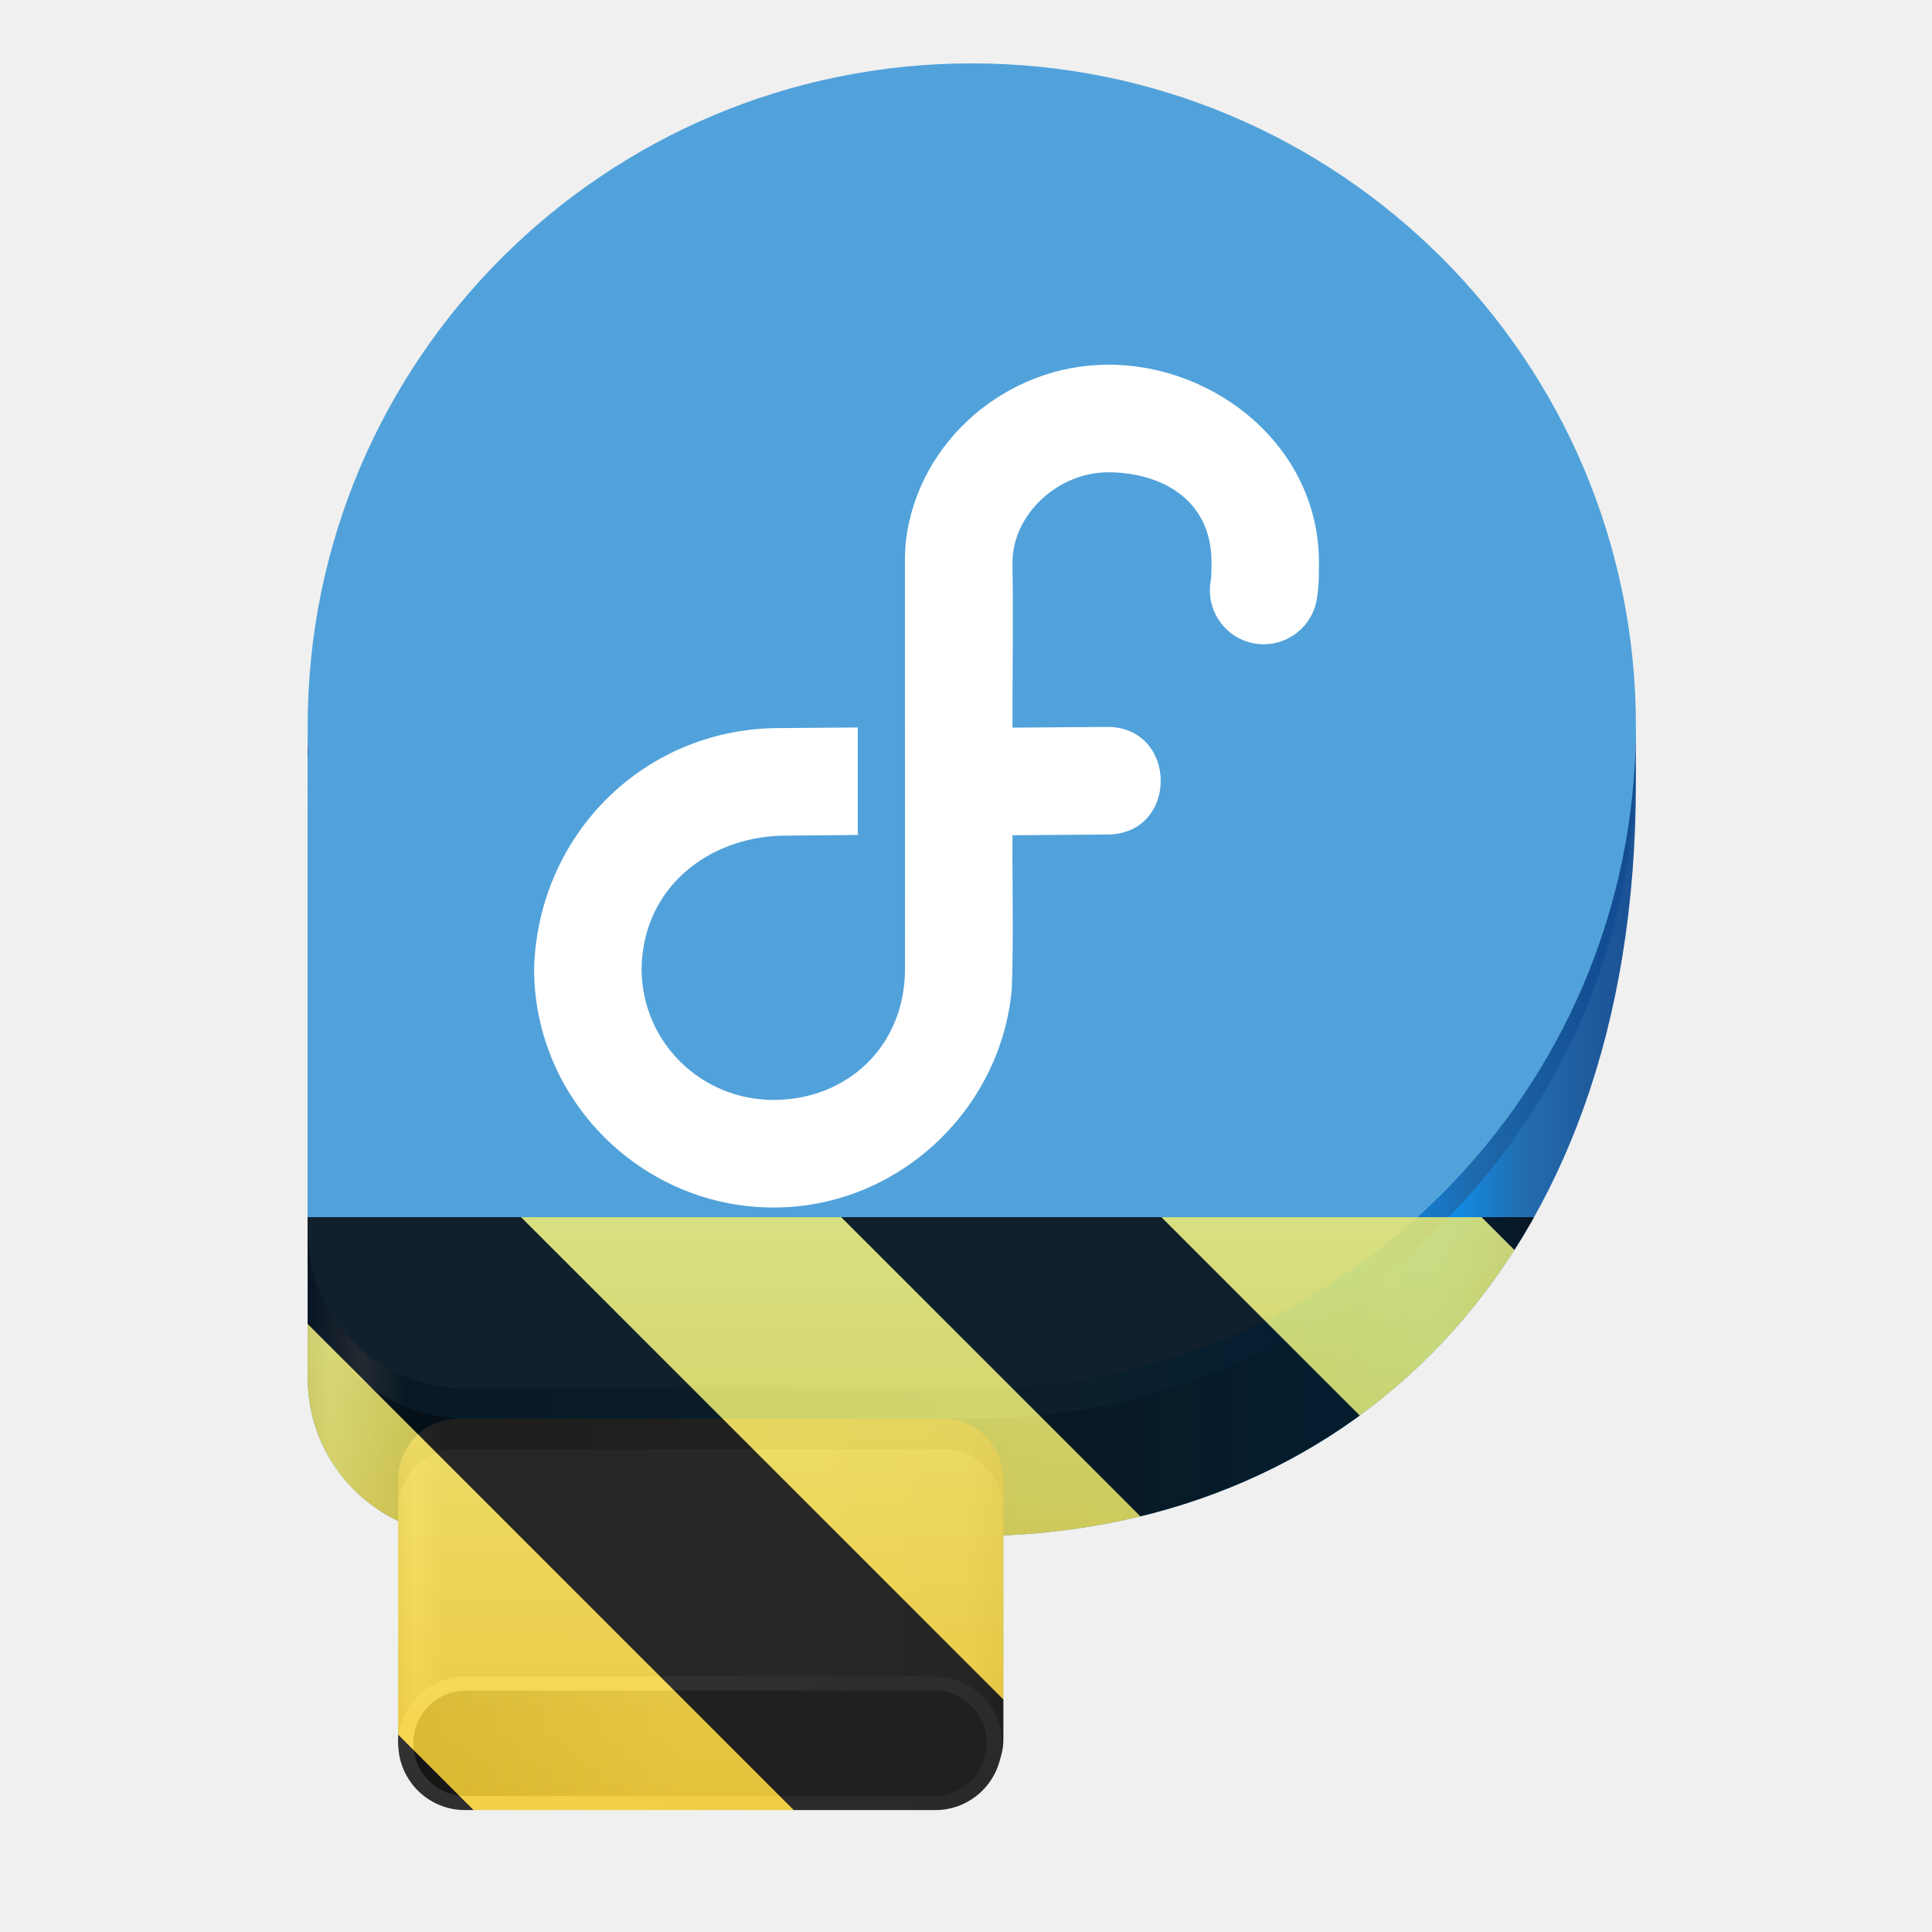
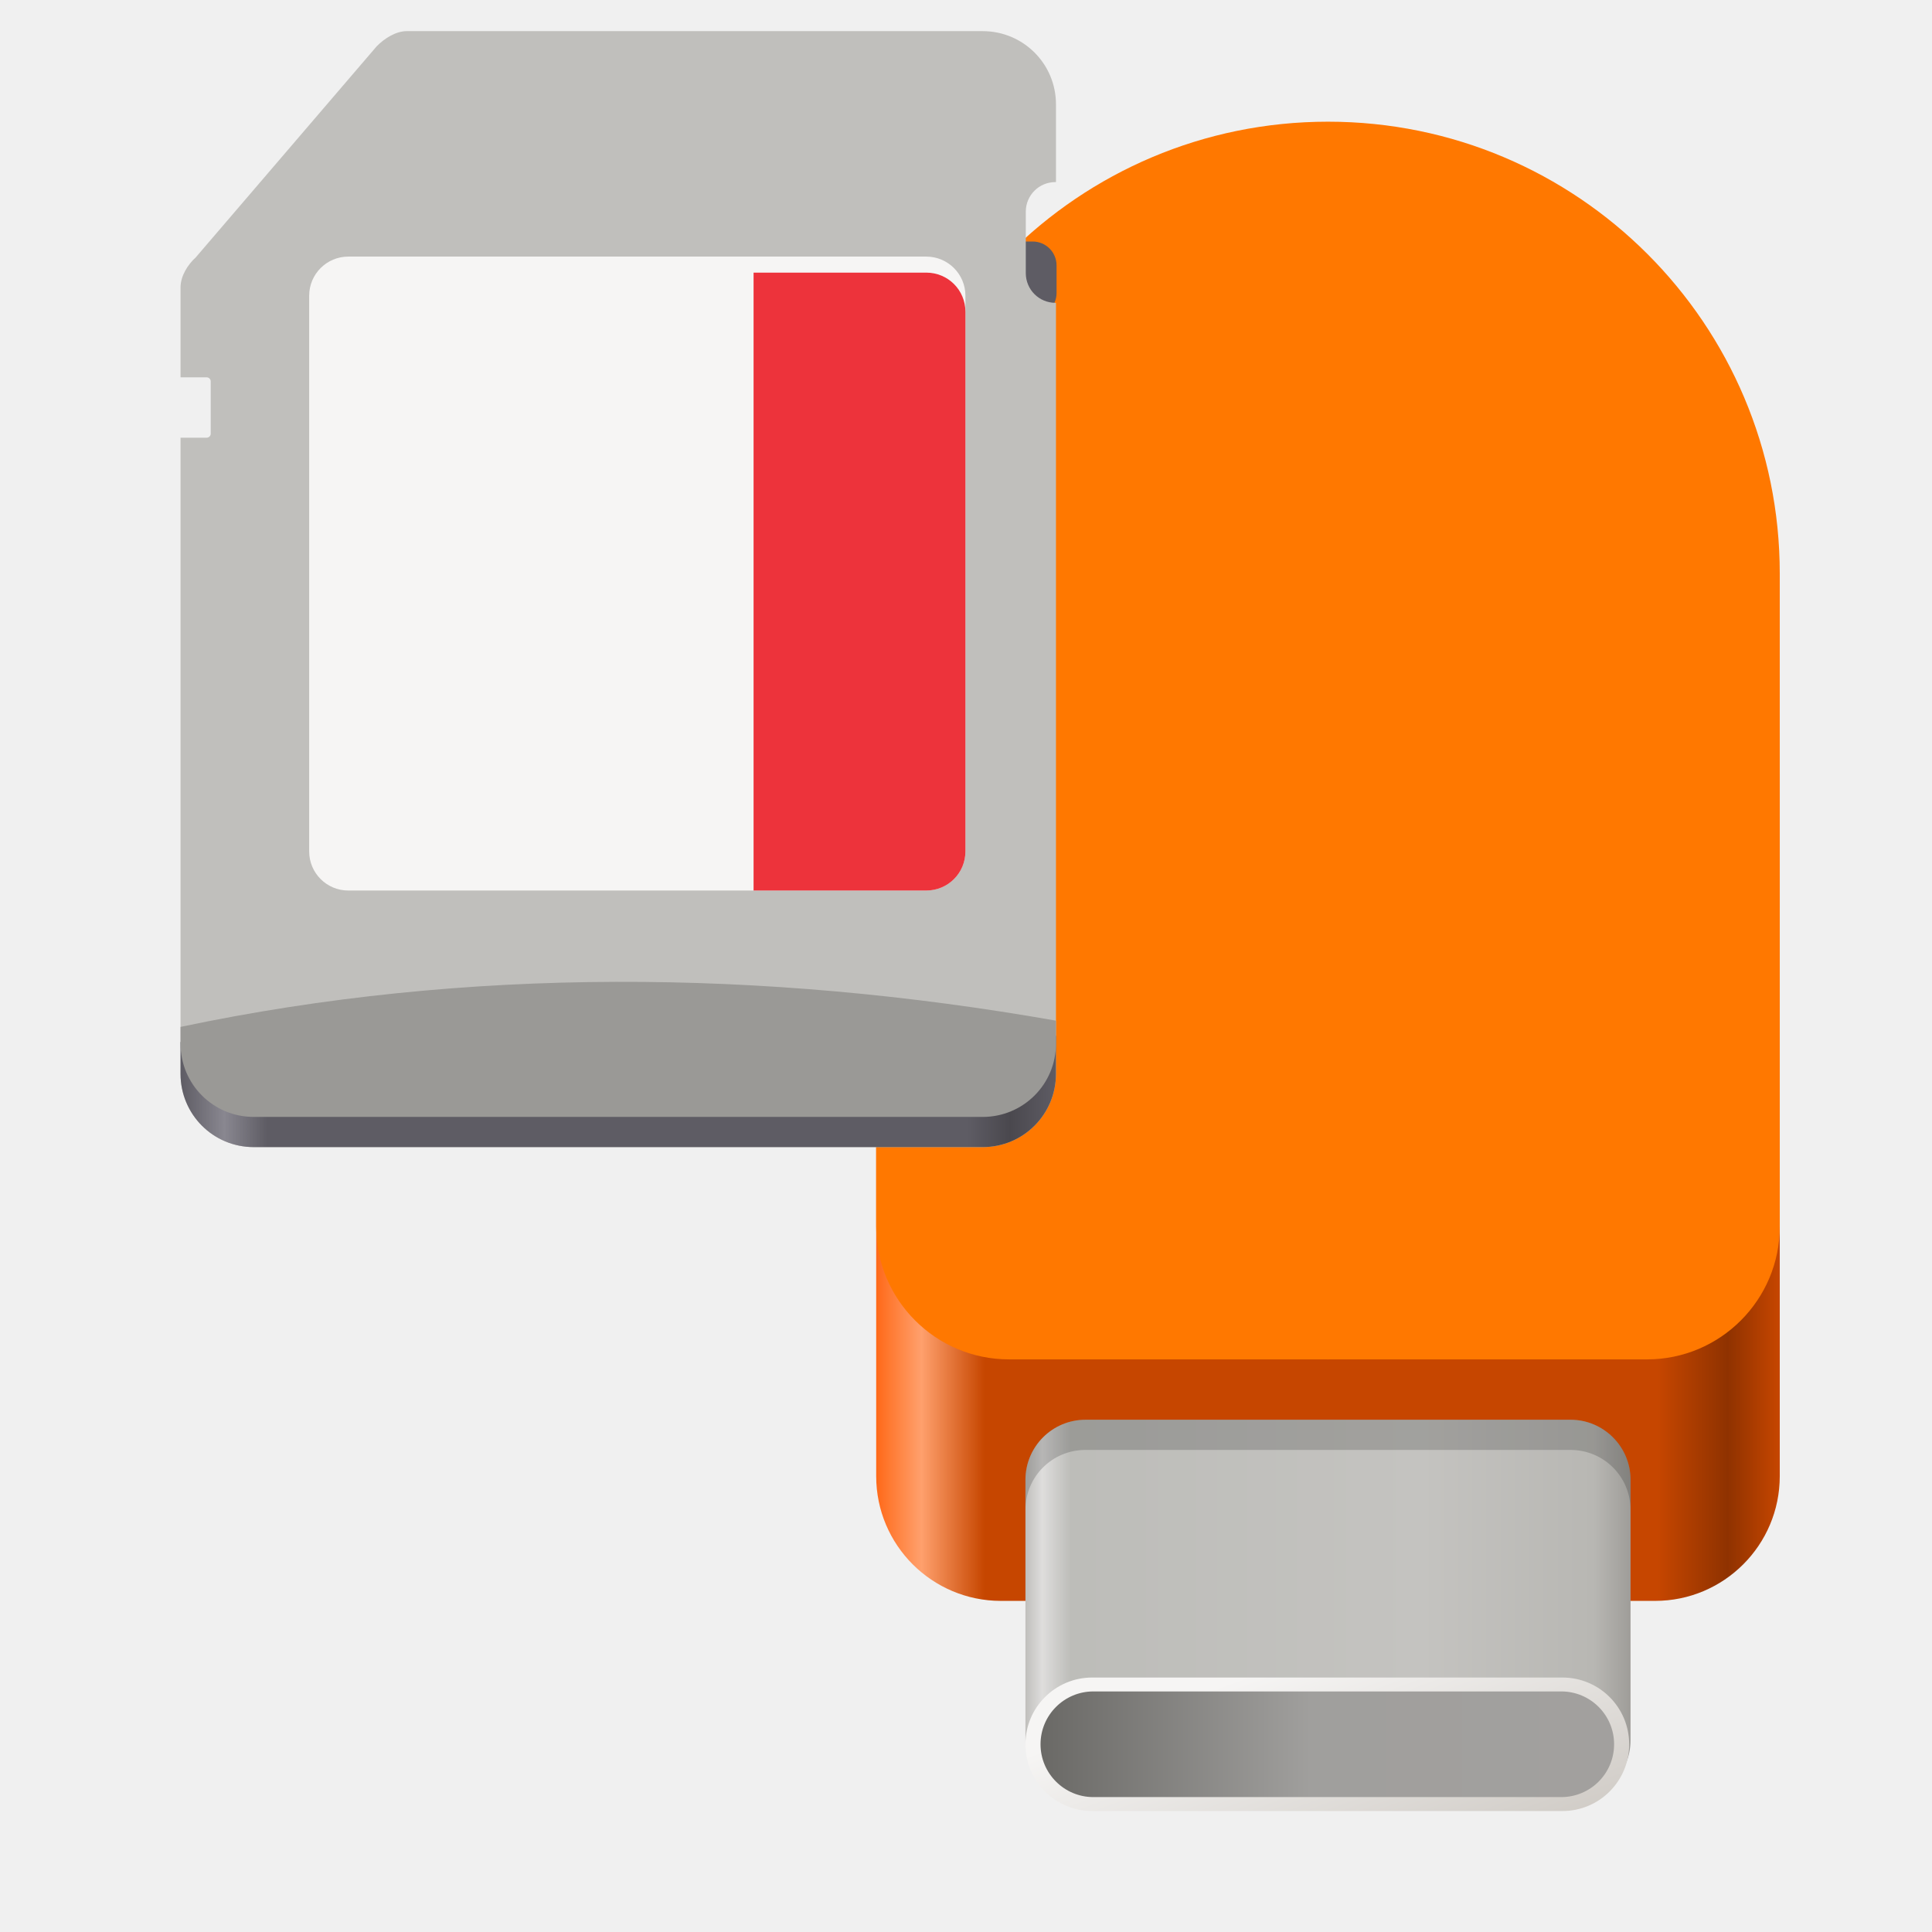
<svg xmlns="http://www.w3.org/2000/svg" height="128px" viewBox="0 0 128 128" width="128px">
-   <linearGradient id="a" gradientUnits="userSpaceOnUse" x1="19.885" x2="107.514" y1="57.866" y2="57.866">
-     <stop offset="0" stop-color="#1657a7" />
-     <stop offset="0.024" stop-color="#5799e8" stop-opacity="0.996" />
-     <stop offset="0.082" stop-color="#195076" />
-     <stop offset="0.622" stop-color="#2882bf" />
-     <stop offset="0.853" stop-color="#0a98fb" />
-     <stop offset="0.926" stop-color="#1e69ac" stop-opacity="0.976" />
-     <stop offset="1" stop-color="#134c92" stop-opacity="0.957" />
+   <linearGradient id="a" gradientTransform="matrix(0.880364 0 0 1 168.9771 -437.9375)" gradientUnits="userSpaceOnUse" x1="-126" x2="-58" y1="497" y2="497">
+     <stop offset="0" stop-color="#ff6918" />
+     <stop offset="0.05" stop-color="#ffa06d" />
+     <stop offset="0.12" stop-color="#c64600" />
+     <stop offset="0.865" stop-color="#c64600" />
+     <stop offset="0.942" stop-color="#8f3200" />
+     <stop offset="1" stop-color="#c64600" />
  </linearGradient>
-   <linearGradient id="b" gradientUnits="userSpaceOnUse" x1="19.885" x2="106" y1="56.099" y2="56.099">
-     <stop offset="0" stop-color="#1657a7" />
-     <stop offset="0.048" stop-color="#afcff4" stop-opacity="0.996" />
-     <stop offset="0.082" stop-color="#277fb9" />
-     <stop offset="0.588" stop-color="#3e99d7" />
-     <stop offset="0.804" stop-color="#0a98fb" />
-     <stop offset="0.902" stop-color="#1e69ac" stop-opacity="0.976" />
-     <stop offset="1" stop-color="#134c92" stop-opacity="0.957" />
-   </linearGradient>
-   <linearGradient id="c" gradientUnits="userSpaceOnUse" x1="26.385" x2="66.473" y1="109" y2="109">
+   <linearGradient id="b" gradientUnits="userSpaceOnUse" x1="67.939" x2="108.028" y1="109.063" y2="109.063">
    <stop offset="0" stop-color="#c0bfbc" />
    <stop offset="0.028" stop-color="#dedddc" />
    <stop offset="0.075" stop-color="#bdbdb9" />
    <stop offset="0.655" stop-color="#c4c3c0" />
    <stop offset="0.939" stop-color="#b8b7b3" />
    <stop offset="1" stop-color="#9f9d99" />
  </linearGradient>
-   <linearGradient id="d" gradientUnits="userSpaceOnUse" x1="40.664" x2="47.028" y1="111.079" y2="128.634">
+   <linearGradient id="c" gradientUnits="userSpaceOnUse" x1="82.218" x2="88.582" y1="111.141" y2="128.697">
    <stop offset="0" stop-color="#f6f5f4" />
    <stop offset="1" stop-color="#cbc6c0" />
  </linearGradient>
-   <linearGradient id="e" gradientUnits="userSpaceOnUse" x1="27.385" x2="65.385" y1="115.5" y2="115.5">
+   <linearGradient id="d" gradientUnits="userSpaceOnUse" x1="68.939" x2="106.939" y1="115.563" y2="115.563">
    <stop offset="0" stop-color="#6a6966" />
    <stop offset="0.471" stop-color="#a09f9d" />
    <stop offset="1" stop-color="#a2a09e" />
  </linearGradient>
-   <clipPath id="f">
-     <rect height="128" width="128" />
-   </clipPath>
-   <clipPath id="g">
-     <rect height="128" width="128" />
-   </clipPath>
-   <filter id="h" height="100%" width="100%" x="0%" y="0%">
-     <feColorMatrix in="SourceGraphic" type="matrix" values="0 0 0 0 1 0 0 0 0 1 0 0 0 0 1 0 0 0 1 0" />
-   </filter>
-   <mask id="i">
-     <g clip-path="url(#g)" filter="url(#h)">
-       <g clip-path="url(#f)">
-         <path d="m 64.383 7.965 c -24.301 0 -44 19.656 -44 43.902 c 0.012 0.633 0.031 1.27 0.066 1.902 h -0.066 v 38 h 0.016 c 0.23 5.414 4.57 9.75 9.984 9.977 v 0.023 h 34 c 24.301 0 44 -17.359 44 -49.902 c 0.004 -24.246 -19.695 -43.902 -44 -43.902 z m 0 0" fill="url(#a)" />
-         <path d="m 64.383 6.199 c -24.301 0 -44 19.652 -44 43.902 c 0.012 0.633 0.031 1.266 0.07 1.898 h -0.07 v 32 h 0.016 c 0.23 5.414 4.57 9.75 9.984 9.98 v 0.02 h 34 c 24.301 0 44 -19.656 44 -43.898 c 0.004 -24.25 -19.695 -43.902 -44 -43.902 z m 0 0" fill="url(#b)" />
-         <path d="m 64.383 4.199 c -24.301 0 -44 19.652 -44 43.902 c 0.012 0.633 0.031 1.266 0.07 1.898 h -0.07 v 32 h 0.016 c 0.23 5.414 4.57 9.75 9.984 9.98 v 0.02 h 34 c 24.301 0 44 -19.656 44 -43.898 c 0.004 -24.25 -19.695 -43.902 -44 -43.902 z m 0 0" fill="#51a2da" />
-         <path d="m 30.363 94 h 32.133 c 2.195 0 3.977 1.781 3.977 3.977 v 17.254 c 0 2.195 -1.781 3.977 -3.977 3.977 h -32.133 c -2.199 0 -3.98 -1.781 -3.98 -3.977 v -17.254 c 0 -2.195 1.781 -3.977 3.98 -3.977 z m 0 0" fill="url(#c)" />
-         <path d="m 30.805 111.078 h 31.16 c 2.441 0 4.418 1.98 4.418 4.422 s -1.977 4.422 -4.418 4.422 h -31.16 c -2.441 0 -4.422 -1.98 -4.422 -4.422 s 1.98 -4.422 4.422 -4.422 z m 0 0" fill="url(#d)" />
-         <path d="m 30.883 112 h 31 c 1.934 0 3.5 1.566 3.5 3.5 s -1.566 3.5 -3.5 3.5 h -31 c -1.93 0 -3.5 -1.566 -3.5 -3.5 s 1.57 -3.5 3.5 -3.5 z m 0 0" fill="url(#e)" />
-         <path d="m 30.359 94 c -2.203 0 -3.977 1.773 -3.977 3.977 v 2 c 0 -2.203 1.773 -3.977 3.977 -3.977 h 32.137 c 2.203 0 3.977 1.773 3.977 3.977 v -2 c 0 -2.203 -1.773 -3.977 -3.977 -3.977 z m 0 0" fill-opacity="0.177" />
-         <path d="m 73.414 24.16 c 7.188 0 13.969 5.504 13.969 13.094 c 0 0.703 0.008 1.41 -0.109 2.207 c -0.199 2.02 -2.043 3.473 -4.055 3.188 c -2.008 -0.289 -3.371 -2.199 -3 -4.195 c 0.035 -0.227 0.047 -0.582 0.047 -1.199 c 0 -4.305 -3.523 -5.965 -6.852 -5.965 c -3.328 0 -6.328 2.801 -6.336 5.965 c 0.059 3.664 0 7.297 0 10.953 l 6.18 -0.047 c 4.82 -0.098 4.875 7.164 0.055 7.129 l -6.234 0.047 c -0.016 2.945 0.023 2.414 0.008 3.895 c 0 0 0.051 3.605 -0.055 6.336 c -0.746 8.023 -7.578 14.434 -15.781 14.434 c -8.699 0 -15.867 -7.109 -15.867 -15.828 c 0.262 -8.969 7.414 -16.02 16.422 -15.938 l 5.023 -0.039 v 7.121 l -5.023 0.047 h -0.027 c -4.949 0.145 -9.191 3.508 -9.273 8.809 c 0 4.828 3.902 8.699 8.746 8.699 c 4.836 0 8.707 -3.52 8.707 -8.691 l -0.004 -26.953 c 0 -0.5 0.016 -0.898 0.07 -1.449 c 0.816 -6.594 6.715 -11.617 13.391 -11.617 z m 0 0" fill="#ffffff" />
-       </g>
-     </g>
-   </mask>
-   <mask id="j">
-     <g filter="url(#h)">
-       <rect fill-opacity="0.8" height="128" width="128" />
-     </g>
-   </mask>
-   <linearGradient id="k" gradientTransform="matrix(0 0.37 -0.98462 0 295.385 -30.36)" gradientUnits="userSpaceOnUse" x1="300" x2="428" y1="235" y2="235">
-     <stop offset="0" stop-color="#f9f06b" />
-     <stop offset="1" stop-color="#f5c211" />
+   <linearGradient id="e" gradientUnits="userSpaceOnUse" x1="11.959" x2="69.959" y1="70.5" y2="70.5">
+     <stop offset="0" stop-color="#5e5c64" />
+     <stop offset="0.05" stop-color="#898790" />
+     <stop offset="0.099" stop-color="#5e5c64" />
+     <stop offset="0.899" stop-color="#5e5c64" />
+     <stop offset="0.947" stop-color="#4a484e" />
+     <stop offset="1" stop-color="#5e5c64" />
  </linearGradient>
-   <clipPath id="l">
-     <rect height="128" width="128" />
-   </clipPath>
-   <clipPath id="m">
-     <rect height="128" width="128" />
-   </clipPath>
-   <path d="m 64.383 7.965 c -24.301 0 -44 19.656 -44 43.902 c 0.012 0.633 0.031 1.27 0.066 1.902 h -0.066 v 38 h 0.016 c 0.23 5.414 4.57 9.75 9.984 9.977 v 0.023 h 34 c 24.301 0 44 -17.359 44 -49.902 c 0.004 -24.246 -19.695 -43.902 -44 -43.902 z m 0 0" fill="url(#a)" />
-   <path d="m 64.383 6.199 c -24.301 0 -44 19.652 -44 43.902 c 0.012 0.633 0.031 1.266 0.07 1.898 h -0.07 v 32 h 0.016 c 0.23 5.414 4.57 9.75 9.984 9.98 v 0.02 h 34 c 24.301 0 44 -19.656 44 -43.898 c 0.004 -24.25 -19.695 -43.902 -44 -43.902 z m 0 0" fill="url(#b)" />
-   <path d="m 64.383 4.199 c -24.301 0 -44 19.652 -44 43.902 c 0.012 0.633 0.031 1.266 0.07 1.898 h -0.07 v 32 h 0.016 c 0.23 5.414 4.57 9.75 9.984 9.98 v 0.02 h 34 c 24.301 0 44 -19.656 44 -43.898 c 0.004 -24.25 -19.695 -43.902 -44 -43.902 z m 0 0" fill="#51a2da" />
-   <path d="m 30.363 94 h 32.133 c 2.195 0 3.977 1.781 3.977 3.977 v 17.254 c 0 2.195 -1.781 3.977 -3.977 3.977 h -32.133 c -2.199 0 -3.98 -1.781 -3.98 -3.977 v -17.254 c 0 -2.195 1.781 -3.977 3.98 -3.977 z m 0 0" fill="url(#c)" />
-   <path d="m 30.805 111.078 h 31.16 c 2.441 0 4.418 1.98 4.418 4.422 s -1.977 4.422 -4.418 4.422 h -31.16 c -2.441 0 -4.422 -1.98 -4.422 -4.422 s 1.98 -4.422 4.422 -4.422 z m 0 0" fill="url(#d)" />
-   <path d="m 30.883 112 h 31 c 1.934 0 3.5 1.566 3.5 3.5 s -1.566 3.5 -3.5 3.5 h -31 c -1.93 0 -3.5 -1.566 -3.5 -3.5 s 1.57 -3.5 3.5 -3.5 z m 0 0" fill="url(#e)" />
-   <path d="m 30.359 94 c -2.203 0 -3.977 1.773 -3.977 3.977 v 2 c 0 -2.203 1.773 -3.977 3.977 -3.977 h 32.137 c 2.203 0 3.977 1.773 3.977 3.977 v -2 c 0 -2.203 -1.773 -3.977 -3.977 -3.977 z m 0 0" fill-opacity="0.177" />
-   <path d="m 73.414 24.16 c 7.188 0 13.969 5.504 13.969 13.094 c 0 0.703 0.008 1.41 -0.109 2.207 c -0.199 2.02 -2.043 3.473 -4.055 3.188 c -2.008 -0.289 -3.371 -2.199 -3 -4.195 c 0.035 -0.227 0.047 -0.582 0.047 -1.199 c 0 -4.305 -3.523 -5.965 -6.852 -5.965 c -3.328 0 -6.328 2.801 -6.336 5.965 c 0.059 3.664 0 7.297 0 10.953 l 6.18 -0.047 c 4.82 -0.098 4.875 7.164 0.055 7.129 l -6.234 0.047 c -0.016 2.945 0.023 2.414 0.008 3.895 c 0 0 0.051 3.605 -0.055 6.336 c -0.746 8.023 -7.578 14.434 -15.781 14.434 c -8.699 0 -15.867 -7.109 -15.867 -15.828 c 0.262 -8.969 7.414 -16.02 16.422 -15.938 l 5.023 -0.039 v 7.121 l -5.023 0.047 h -0.027 c -4.949 0.145 -9.191 3.508 -9.273 8.809 c 0 4.828 3.902 8.699 8.746 8.699 c 4.836 0 8.707 -3.52 8.707 -8.691 l -0.004 -26.953 c 0 -0.5 0.016 -0.898 0.07 -1.449 c 0.816 -6.594 6.715 -11.617 13.391 -11.617 z m 0 0" fill="#ffffff" />
-   <g clip-path="url(#m)" mask="url(#i)">
-     <g clip-path="url(#l)" mask="url(#j)">
-       <path d="m 128 80.641 v 47.359 h -128 v -47.359 z m 0 0" fill="url(#k)" />
-       <path d="m 13.309 80.641 l 47.355 47.359 h 21.215 l -47.359 -47.359 z m 42.422 0 l 47.363 47.359 h 21.215 l -47.363 -47.359 z m 42.43 0 l 29.84 29.84 v -21.211 l -8.629 -8.629 z m -98.16 7.906 v 21.215 l 18.238 18.238 h 21.215 z m 0 0" />
-     </g>
-   </g>
+   <path d="m 66.316 40.316 h 43.336 c 4.562 0 8.262 3.699 8.262 8.262 v 49.223 c 0 4.562 -3.699 8.262 -8.262 8.262 h -43.336 c -4.566 0 -8.266 -3.699 -8.266 -8.262 v -49.223 c 0 -4.562 3.699 -8.262 8.266 -8.262 z m 0 0" fill="url(#a)" />
+   <path d="m 71.918 94.062 h 32.133 c 2.195 0 3.977 1.781 3.977 3.977 v 17.254 c 0 2.195 -1.781 3.977 -3.977 3.977 h -32.133 c -2.199 0 -3.98 -1.781 -3.98 -3.977 v -17.254 c 0 -2.195 1.781 -3.977 3.98 -3.977 z m 0 0" fill="url(#b)" />
+   <path d="m 72.359 111.141 h 31.16 c 2.441 0 4.418 1.98 4.418 4.422 s -1.977 4.422 -4.418 4.422 h -31.16 c -2.441 0 -4.422 -1.98 -4.422 -4.422 s 1.98 -4.422 4.422 -4.422 z m 0 0" fill="url(#c)" />
+   <path d="m 72.438 112.062 h 31 c 1.934 0 3.5 1.566 3.5 3.5 s -1.566 3.5 -3.5 3.5 h -31 c -1.93 0 -3.5 -1.566 -3.5 -3.5 s 1.57 -3.5 3.5 -3.5 z m 0 0" fill="url(#d)" />
+   <path d="m 71.914 94.062 c -2.203 0 -3.977 1.773 -3.977 3.977 v 2 c 0 -2.203 1.773 -3.977 3.977 -3.977 h 32.137 c 2.203 0 3.977 1.773 3.977 3.977 v -2 c 0 -2.203 -1.773 -3.977 -3.977 -3.977 z m 0 0" fill-opacity="0.176" />
+   <path d="m 66.855 42.492 h 42.258 c 4.859 0 8.801 3.941 8.801 8.805 v 29.961 c 0 4.863 -3.941 8.805 -8.801 8.805 h -42.258 c -4.863 0 -8.805 -3.941 -8.805 -8.805 v -29.961 c 0 -4.863 3.941 -8.805 8.805 -8.805 z m 0 0" fill="#ff7800" />
+   <path d="m 87.984 8.062 c 16.531 0 29.93 13.402 29.93 29.934 v 22.133 c 0 16.531 -13.398 29.934 -29.93 29.934 s -29.934 -13.402 -29.934 -29.934 v -22.133 c 0 -16.531 13.402 -29.934 29.934 -29.934 z m 0 0" fill="#ff7800" />
+   <path d="m 67.586 16 h 0.828 c 0.875 0 1.586 0.711 1.586 1.586 v 1.828 c 0 0.875 -0.711 1.586 -1.586 1.586 h -0.828 c -0.875 0 -1.586 -0.711 -1.586 -1.586 v -1.828 c 0 -0.875 0.711 -1.586 1.586 -1.586 z m 0 0" fill="#5e5c64" />
+   <path d="m 26.961 2.062 c -0.734 0 -1.477 0.473 -2 1 l -12 14 c -0.5 0.449 -1 1.207 -1 1.988 v 5.949 h 1.727 c 0.152 0 0.273 0.121 0.273 0.27 v 3.461 c 0 0.148 -0.121 0.27 -0.273 0.27 h -1.727 v 42.145 c 0 2.691 2.164 4.855 4.852 4.855 h 48.293 c 2.688 0 4.855 -2.164 4.855 -4.855 v -51.082 h -0.035 c -1.09 0 -1.965 -0.879 -1.965 -1.969 v -4.066 c 0 -1.09 0.875 -1.965 1.965 -1.965 h 0.035 v -5.148 c 0 -2.688 -2.168 -4.852 -4.855 -4.852 z m 0 0" fill="#c0bfbc" />
+   <path d="m 23.078 17 h 38.289 c 1.434 0 2.594 1.16 2.594 2.59 v 36.82 c 0 1.43 -1.16 2.59 -2.594 2.59 h -38.289 c -1.434 0 -2.594 -1.16 -2.594 -2.59 v -36.82 c 0 -1.43 1.16 -2.59 2.594 -2.59 z m 0 0" fill="#f6f5f4" />
+   <path d="m 41.918 66 c -10.445 0 -20.73 1.043 -29.957 3.035 v 2.109 c 0 2.691 2.164 4.855 4.852 4.855 h 48.293 c 2.688 0 4.855 -2.164 4.855 -4.855 v -2.523 c -8.727 -1.727 -18.301 -2.621 -28 -2.621 z m 0 0" fill="url(#e)" />
+   <path d="m 49.926 18.062 h 11.441 c 1.438 0 2.594 1.152 2.594 2.59 v 35.758 c 0 1.434 -1.156 2.59 -2.594 2.59 h -11.441 z m 0 0" fill="#ed333b" />
+   <path d="m 11.961 68.035 v 1.109 c 0 2.691 2.164 4.855 4.852 4.855 h 48.293 c 2.688 0 4.855 -2.164 4.855 -4.855 v -1.523 c -19.406 -3.414 -39.047 -3.582 -58 0.414 z m 0 0" fill="#9a9996" />
</svg>
